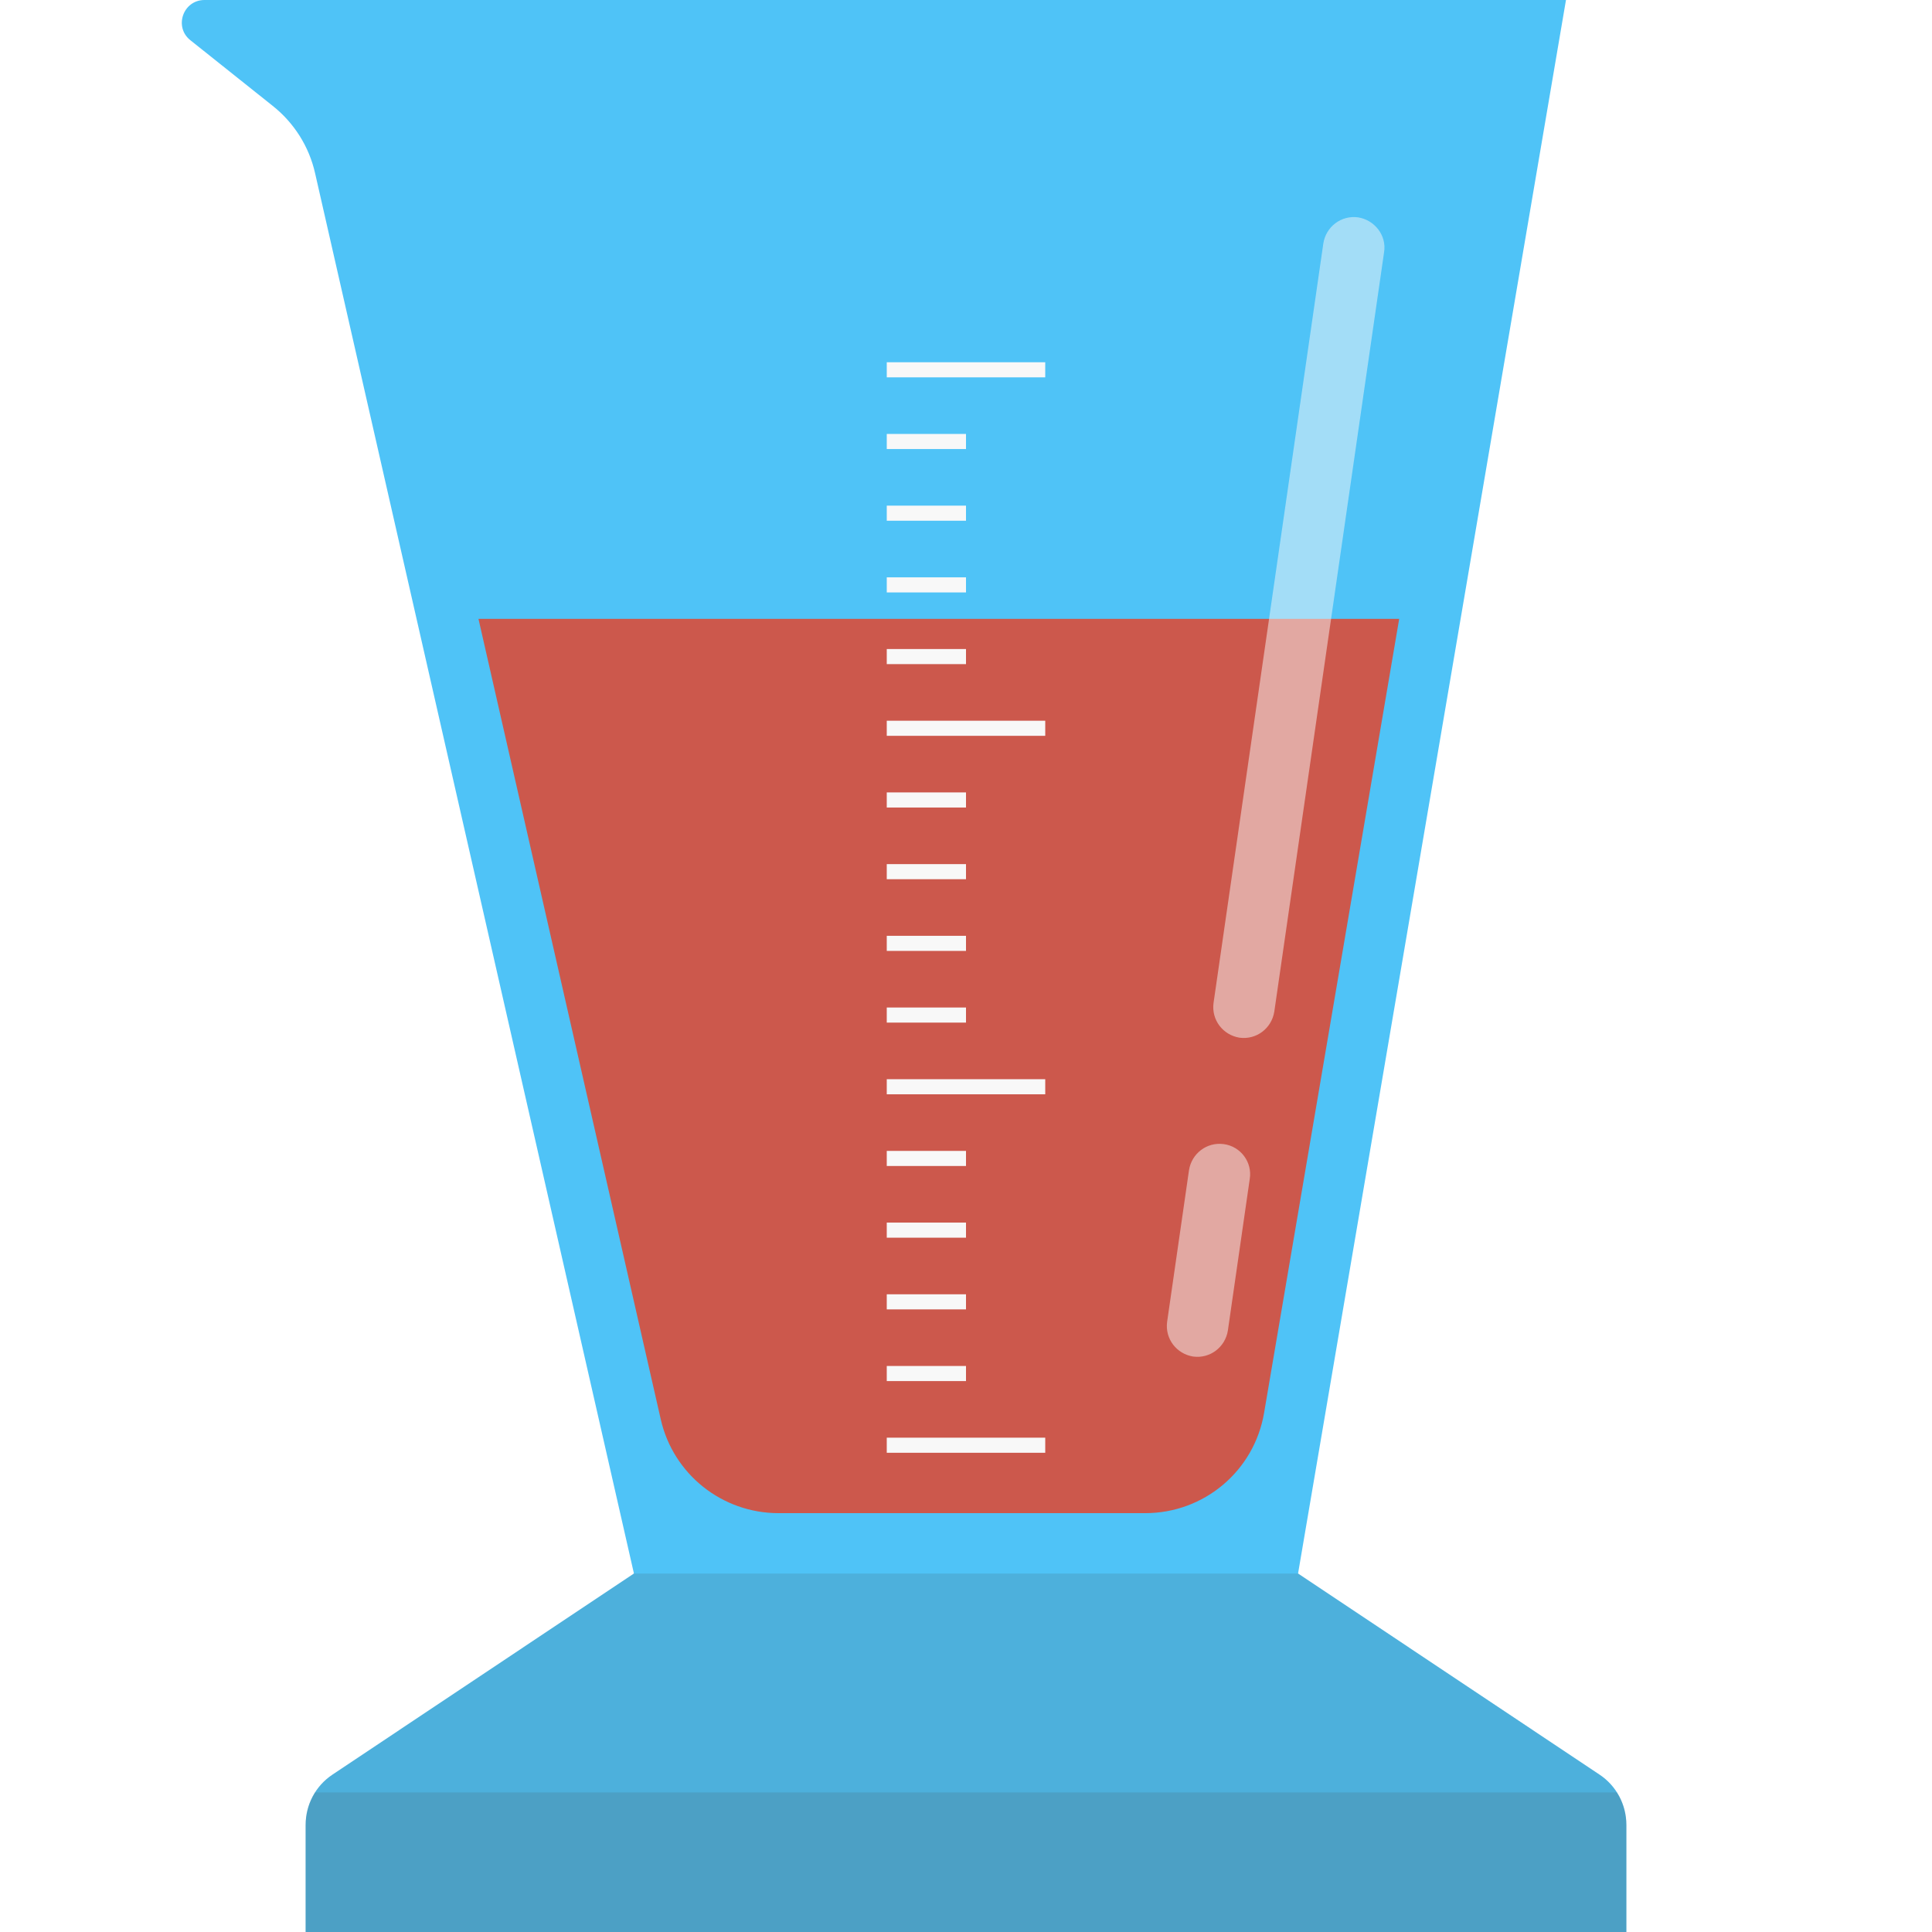
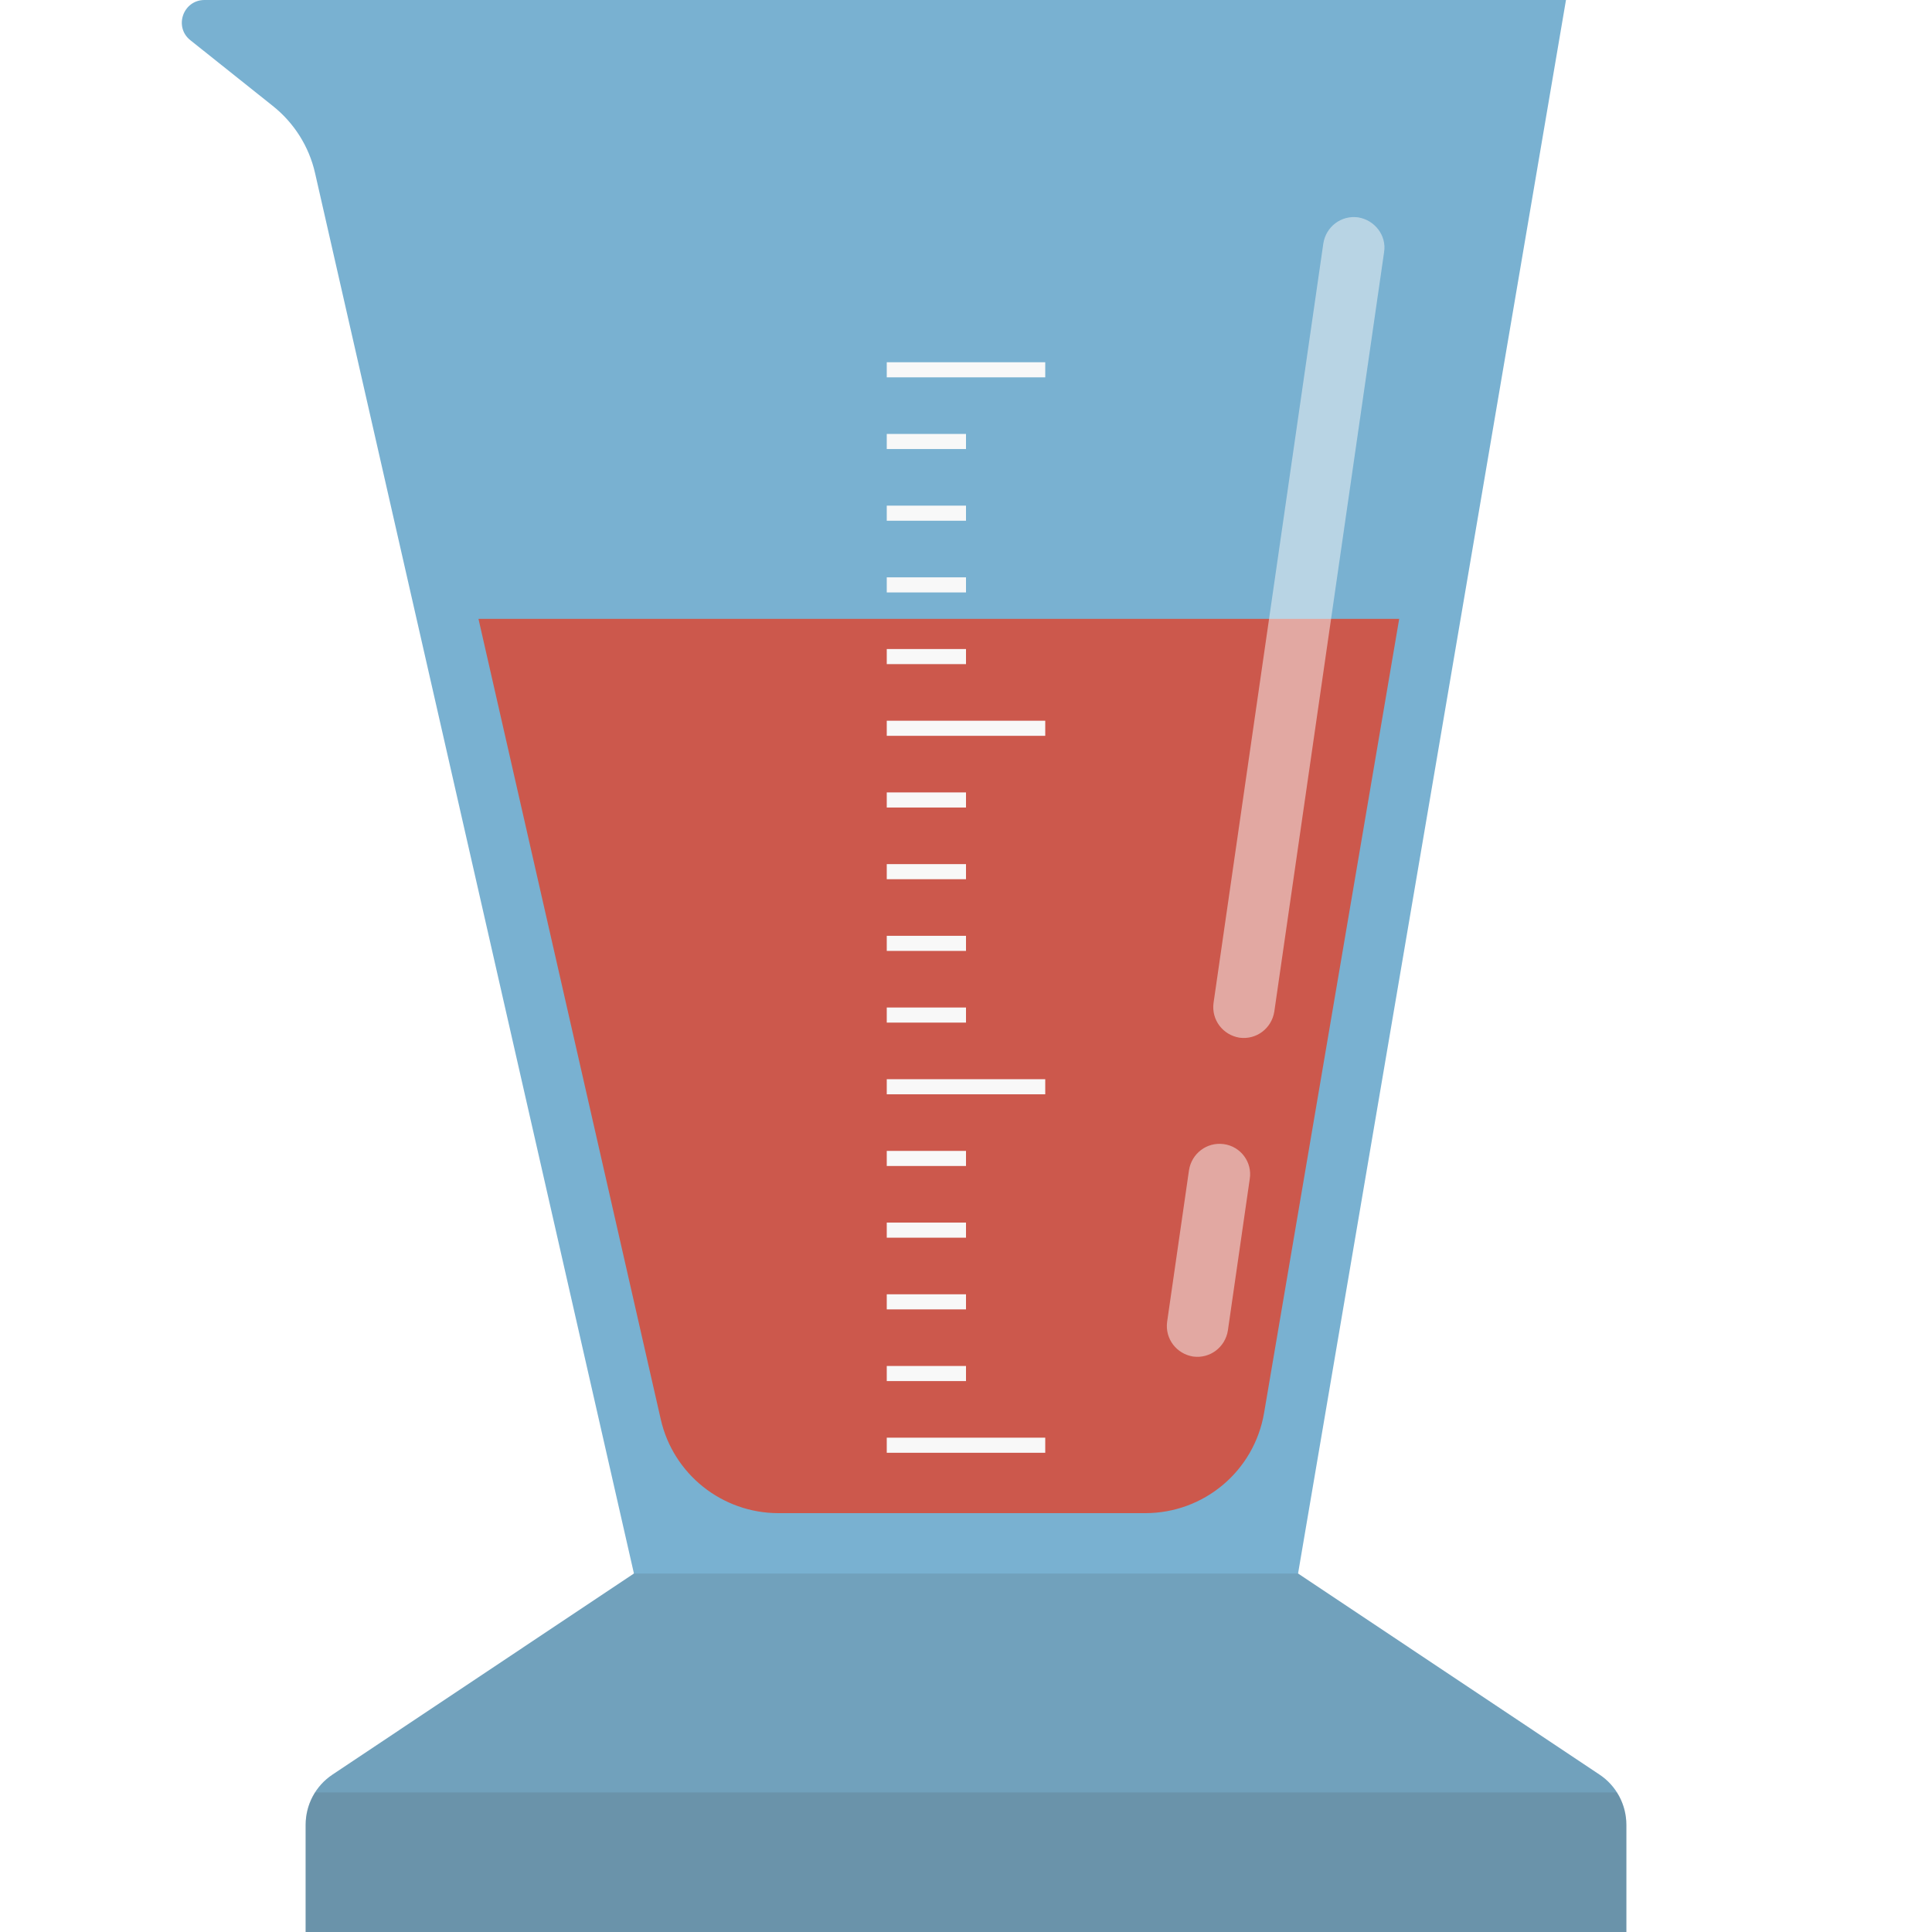
<svg xmlns="http://www.w3.org/2000/svg" version="1.1" x="0" y="0" viewBox="0 0 512 512" xml:space="preserve">
  <style type="text/css">.st1{opacity:.15;fill:#444;enable-background:new}</style>
-   <path d="M423.9 470.3L344 417 415 0H54.2c-5.7 0-8.2 7.2-3.7 10.7L72.2 28c5.7 4.5 9.7 10.8 11.3 17.9L168 417l-79.9 53.3c-4.5 3-7.1 8-7.1 13.3V512h350v-28.4c0-5.4-2.7-10.4-7.1-13.3z" fill="#4fc3f7" />
+   <path d="M423.9 470.3L344 417 415 0H54.2c-5.7 0-8.2 7.2-3.7 10.7L72.2 28c5.7 4.5 9.7 10.8 11.3 17.9L168 417l-79.9 53.3c-4.5 3-7.1 8-7.1 13.3V512h350v-28.4c0-5.4-2.7-10.4-7.1-13.3z" fill="#79b1d1" />
  <path class="st1" d="M428.5 475h-345c-1.6 2.5-2.5 5.5-2.5 8.6V512h350v-28.4c0-3.1-.9-6.1-2.5-8.6z" />
  <path class="st1" d="M344 417H168l-79.9 53.3c-4.5 3-7.1 8-7.1 13.3V512h350v-28.4c0-5.3-2.7-10.3-7.1-13.3L344 417z" />
  <path d="M126.8 164l48.3 212.1c3.3 14.6 16.3 24.9 31.2 24.9h97.2c15.6 0 28.9-11.2 31.5-26.6L370.8 164h-244z" fill="#cc584c" />
  <path d="M235 381h42v4h-42zm0-95h42v4h-42zm0-95h42v4h-42zm0-95h42v4h-42zm0 266h21v4h-21zm0-19h21v4h-21zm0-19h21v4h-21zm0-19h21v4h-21zm0-38h21v4h-21zm0-19h21v4h-21zm0-19h21v4h-21zm0-19h21v4h-21zm0-38h21v4h-21zm0-19h21v4h-21zm0-19h21v4h-21zm0-19h21v4h-21z" fill="#f8f8f8" />
  <path d="M359.9 57.6c-4.5-.6-8.5 2.5-9.2 6.9l-29.1 201.3c-.6 4.5 2.5 8.5 6.9 9.2 4.5.6 8.5-2.5 9.2-6.9l29.1-201.3c.7-4.4-2.5-8.5-6.9-9.2zm-35.6 245.6c-4.5-.6-8.5 2.5-9.2 6.9l-5.8 40.2c-.6 4.5 2.5 8.5 6.9 9.2 4.5.6 8.5-2.5 9.2-6.9l5.8-40.2c.7-4.4-2.4-8.6-6.9-9.2z" opacity=".5" fill="#f8f8f8" />
</svg>
